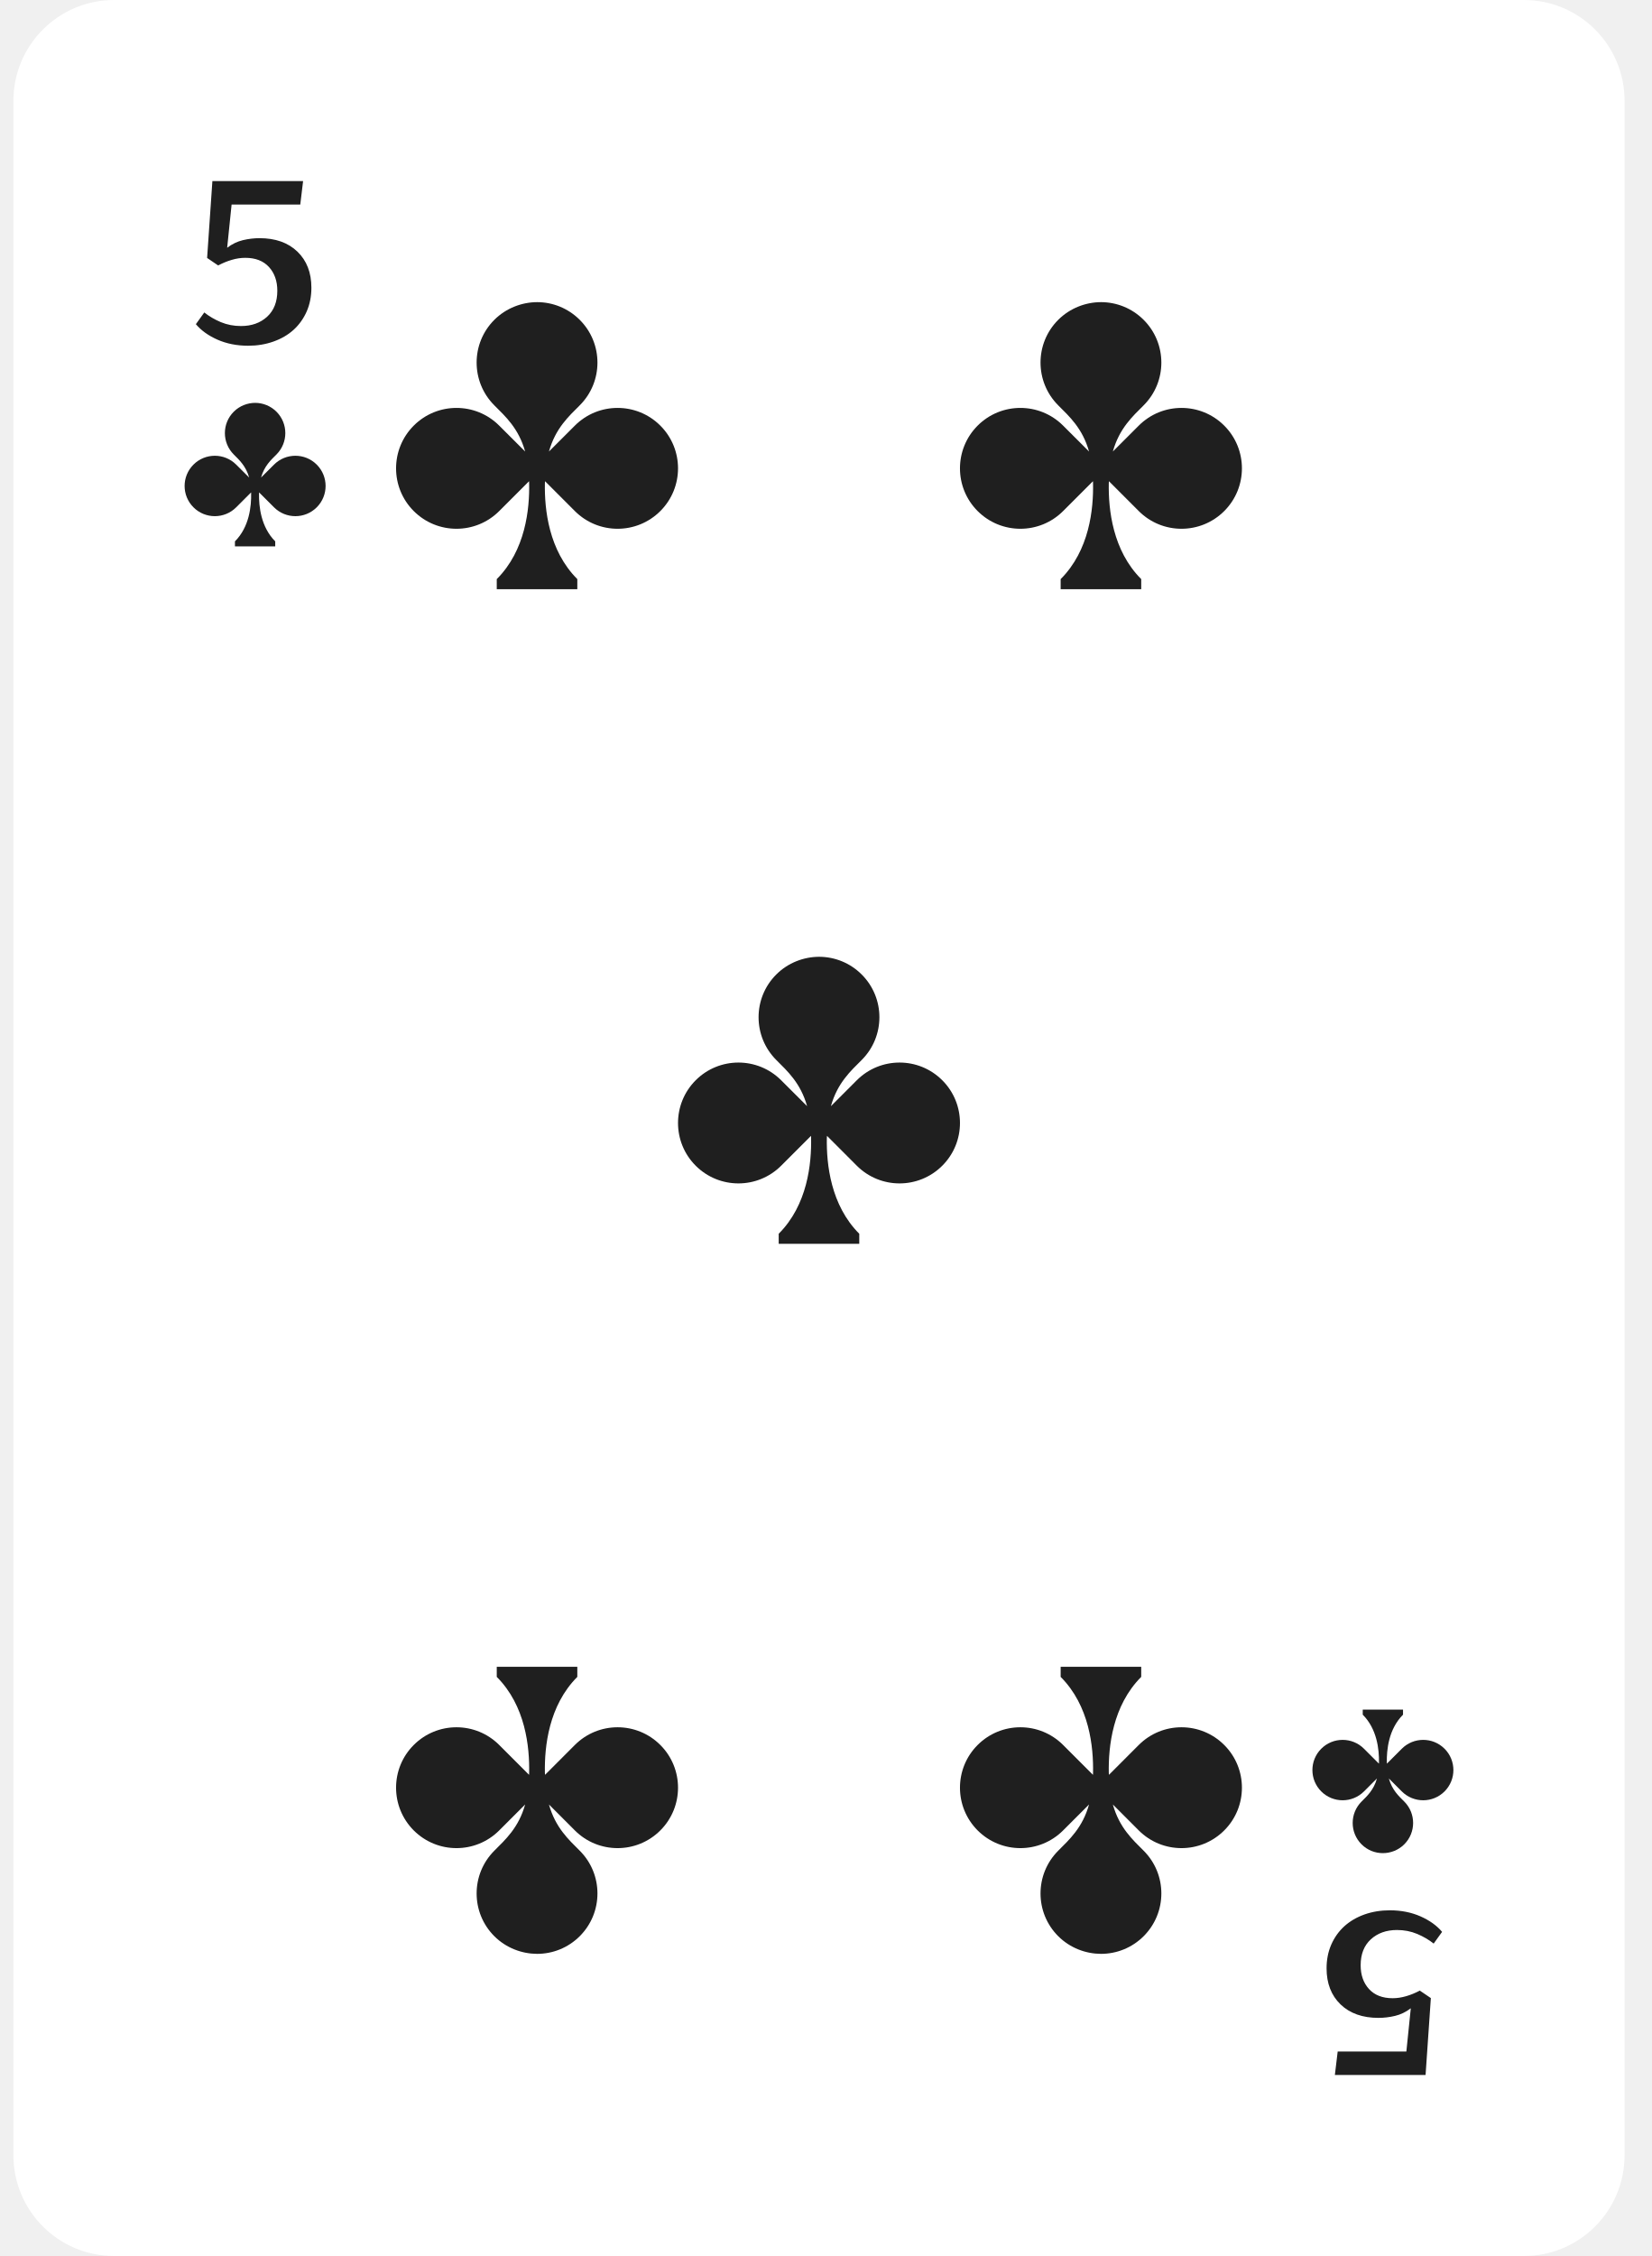
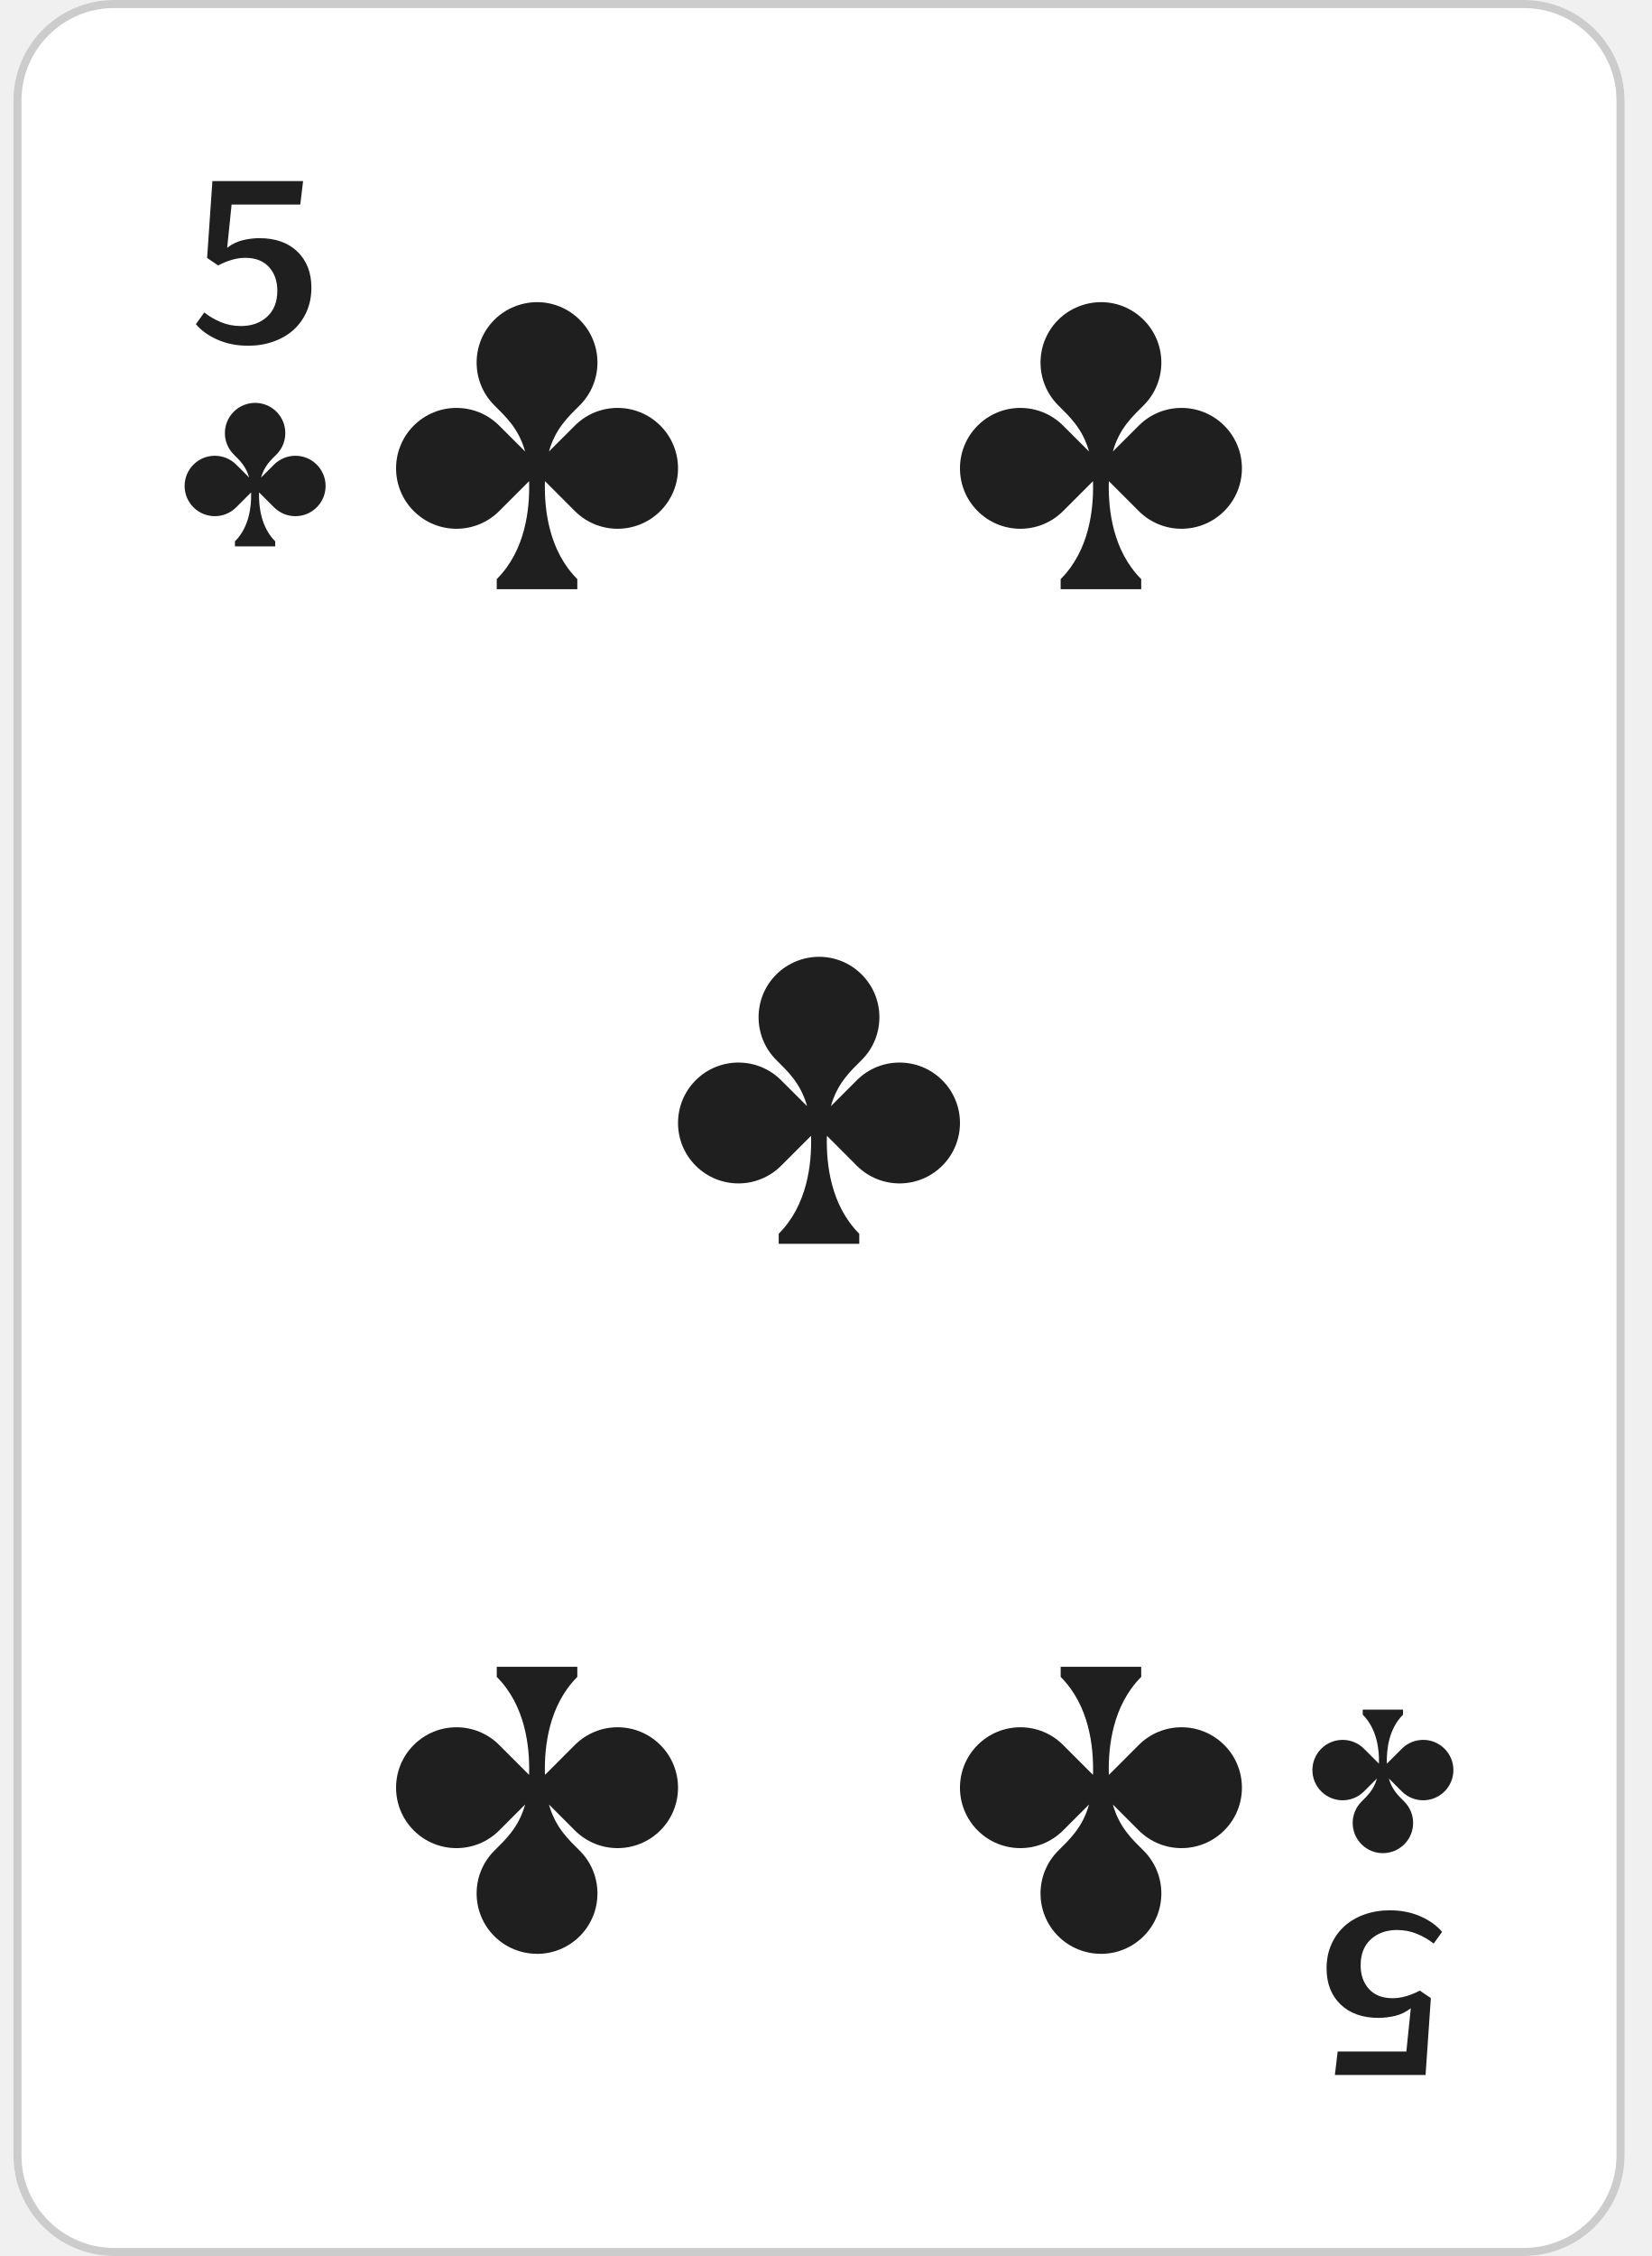
<svg xmlns="http://www.w3.org/2000/svg" width="100%" height="100%" viewBox="0 0 41 56" version="1.1" xml:space="preserve" style="fill-rule:evenodd;clip-rule:evenodd;stroke-linejoin:round;stroke-miterlimit:2;">
  <g transform="matrix(1,0,0,1,-193,-20)">
    <g>
      <path d="M230.833,76L195.833,76C194.453,76 193.333,74.881 193.333,73.5L193.333,22.5C193.333,21.12 194.453,20 195.833,20L230.833,20C232.214,20 233.333,21.12 233.333,22.5L233.333,73.5C233.333,74.881 232.214,76 230.833,76Z" style="fill:white;fill-rule:nonzero;" />
+       <path d="M230.833,76L195.833,76C194.453,76 193.333,74.881 193.333,73.5L193.333,22.5C193.333,21.12 194.453,20 195.833,20L230.833,20C232.214,20 233.333,21.12 233.333,22.5L233.333,73.5C233.333,74.881 232.214,76 230.833,76ZM230.833,75.8L195.833,75.8C194.563,75.8 193.533,74.771 193.533,73.5L193.533,22.5C193.533,21.23 194.563,20.2 195.833,20.2L230.833,20.2C232.104,20.2 233.133,21.23 233.133,22.5L233.133,73.5C233.133,74.771 232.104,75.8 230.833,75.8Z" style="fill:rgb(204,204,204);" />
      <path d="M200.864,31.533C200.571,31.24 200.096,31.24 199.803,31.533L199.481,31.854C199.562,31.566 199.727,31.418 199.864,31.281C200.157,30.988 200.157,30.513 199.864,30.22C199.718,30.074 199.526,30.001 199.335,30C199.144,30.001 198.949,30.074 198.803,30.22C198.51,30.513 198.51,30.988 198.803,31.281C198.94,31.418 199.104,31.566 199.186,31.854L198.864,31.533C198.571,31.24 198.096,31.24 197.803,31.533C197.51,31.826 197.51,32.3 197.803,32.593C198.096,32.886 198.571,32.886 198.864,32.593L199.234,32.223L199.235,32.244C199.242,32.568 199.19,33.081 198.833,33.438L198.833,33.563L199.833,33.563L199.833,33.438C199.478,33.082 199.425,32.574 199.431,32.249L199.433,32.223L199.803,32.593C200.096,32.886 200.571,32.886 200.864,32.593C201.157,32.3 201.157,31.826 200.864,31.533Z" style="fill:rgb(31,31,31);fill-rule:nonzero;" />
      <path d="M225.803,64.468C226.096,64.761 226.571,64.761 226.864,64.468L227.186,64.146C227.105,64.435 226.94,64.583 226.803,64.72C226.51,65.013 226.51,65.488 226.803,65.781C226.949,65.927 227.14,66 227.332,66C227.523,66 227.718,65.927 227.864,65.781C228.157,65.488 228.157,65.013 227.864,64.72C227.727,64.583 227.562,64.435 227.481,64.146L227.803,64.468C228.096,64.761 228.571,64.761 228.864,64.468C229.157,64.175 229.157,63.701 228.864,63.408C228.571,63.115 228.096,63.115 227.803,63.408L227.433,63.778L227.431,63.757C227.424,63.433 227.476,62.92 227.833,62.563L227.833,62.438L226.833,62.438L226.833,62.563C227.188,62.918 227.242,63.427 227.236,63.752L227.234,63.778L226.864,63.408C226.571,63.115 226.096,63.115 225.803,63.408C225.51,63.701 225.51,64.175 225.803,64.468Z" style="fill:rgb(31,31,31);fill-rule:nonzero;" />
      <path d="M198.072,27.756C198.191,27.851 198.328,27.931 198.482,27.996C198.638,28.061 198.805,28.093 198.983,28.093C199.247,28.093 199.463,28.016 199.632,27.862C199.8,27.707 199.885,27.493 199.885,27.218C199.885,26.975 199.815,26.778 199.677,26.627C199.538,26.476 199.343,26.4 199.091,26.4C198.98,26.4 198.869,26.416 198.756,26.45C198.644,26.482 198.53,26.529 198.416,26.589L198.142,26.403L198.273,24.495L200.525,24.495L200.455,25.077L198.75,25.077L198.64,26.15C198.762,26.057 198.893,25.994 199.032,25.961C199.172,25.928 199.309,25.912 199.443,25.912C199.838,25.912 200.152,26.023 200.384,26.246C200.615,26.469 200.731,26.768 200.731,27.142C200.731,27.357 200.692,27.554 200.614,27.732C200.535,27.911 200.426,28.062 200.288,28.188C200.149,28.313 199.983,28.41 199.79,28.478C199.597,28.547 199.387,28.582 199.161,28.582C198.879,28.582 198.625,28.531 198.398,28.431C198.171,28.33 197.993,28.202 197.863,28.047L198.072,27.756Z" style="fill:rgb(31,31,31);fill-rule:nonzero;" />
      <path d="M228.594,68.245C228.475,68.15 228.338,68.07 228.184,68.005C228.028,67.94 227.861,67.908 227.683,67.908C227.419,67.908 227.203,67.985 227.034,68.139C226.866,68.293 226.781,68.508 226.781,68.783C226.781,69.026 226.851,69.223 226.989,69.374C227.128,69.525 227.323,69.601 227.575,69.601C227.686,69.601 227.797,69.584 227.91,69.551C228.022,69.519 228.136,69.472 228.25,69.412L228.524,69.598L228.393,71.506L226.141,71.506L226.211,70.924L227.916,70.924L228.026,69.851C227.904,69.944 227.773,70.007 227.634,70.04C227.494,70.073 227.357,70.089 227.223,70.089C226.828,70.089 226.514,69.978 226.282,69.755C226.051,69.532 225.935,69.233 225.935,68.859C225.935,68.644 225.974,68.447 226.052,68.269C226.131,68.09 226.24,67.938 226.378,67.813C226.517,67.688 226.683,67.591 226.876,67.522C227.069,67.454 227.279,67.419 227.505,67.419C227.787,67.419 228.041,67.47 228.268,67.57C228.495,67.671 228.673,67.799 228.803,67.954L228.594,68.245Z" style="fill:rgb(31,31,31);fill-rule:nonzero;" />
      <path d="M209.394,30.565C208.808,29.979 207.858,29.979 207.272,30.565L206.629,31.208C206.791,30.631 207.12,30.335 207.394,30.061C207.98,29.475 207.979,28.525 207.394,27.94C207.102,27.648 206.72,27.501 206.337,27.5C205.955,27.501 205.564,27.648 205.272,27.94C204.687,28.525 204.687,29.475 205.272,30.061C205.546,30.335 205.876,30.631 206.038,31.208L205.394,30.565C204.808,29.979 203.858,29.979 203.272,30.565C202.687,31.151 202.687,32.101 203.272,32.686C203.858,33.272 204.808,33.272 205.394,32.686L206.135,31.945L206.137,31.986C206.151,32.636 206.048,33.661 205.333,34.375L205.333,34.625L207.333,34.625L207.333,34.375C206.623,33.665 206.516,32.647 206.528,31.997L206.532,31.945L207.272,32.686C207.858,33.272 208.808,33.272 209.394,32.686C209.98,32.101 209.98,31.15 209.394,30.565Z" style="fill:rgb(31,31,31);fill-rule:nonzero;" />
      <path d="M223.394,30.565C222.808,29.979 221.858,29.979 221.272,30.565L220.629,31.208C220.791,30.631 221.12,30.335 221.394,30.061C221.98,29.475 221.979,28.525 221.394,27.94C221.102,27.648 220.72,27.501 220.337,27.5C219.955,27.501 219.564,27.648 219.272,27.94C218.687,28.525 218.687,29.475 219.272,30.061C219.546,30.335 219.876,30.631 220.038,31.208L219.394,30.565C218.808,29.979 217.858,29.979 217.272,30.565C216.687,31.151 216.687,32.101 217.272,32.686C217.858,33.272 218.808,33.272 219.394,32.686L220.135,31.945L220.137,31.986C220.151,32.636 220.048,33.661 219.333,34.375L219.333,34.625L221.333,34.625L221.333,34.375C220.623,33.665 220.516,32.647 220.528,31.997L220.532,31.945L221.272,32.686C221.858,33.272 222.808,33.272 223.394,32.686C223.98,32.101 223.98,31.15 223.394,30.565Z" style="fill:rgb(31,31,31);fill-rule:nonzero;" />
      <path d="M216.394,46.815C215.808,46.229 214.858,46.229 214.272,46.815L213.629,47.458C213.791,46.881 214.12,46.585 214.394,46.311C214.98,45.725 214.979,44.775 214.394,44.19C214.102,43.898 213.72,43.751 213.337,43.75C212.955,43.751 212.564,43.898 212.272,44.19C211.687,44.775 211.687,45.725 212.272,46.311C212.546,46.585 212.876,46.881 213.038,47.458L212.394,46.815C211.808,46.229 210.858,46.229 210.272,46.815C209.687,47.401 209.687,48.351 210.272,48.936C210.858,49.522 211.808,49.522 212.394,48.936L213.135,48.195L213.137,48.236C213.151,48.886 213.048,49.911 212.333,50.625L212.333,50.875L214.333,50.875L214.333,50.625C213.623,49.915 213.516,48.897 213.528,48.247L213.532,48.195L214.272,48.936C214.858,49.522 215.808,49.522 216.394,48.936C216.98,48.351 216.98,47.4 216.394,46.815Z" style="fill:rgb(31,31,31);fill-rule:nonzero;" />
      <path d="M209.394,65.436C208.808,66.022 207.858,66.022 207.272,65.436L206.629,64.792C206.791,65.37 207.12,65.666 207.394,65.94C207.98,66.526 207.979,67.476 207.394,68.061C207.102,68.353 206.72,68.499 206.337,68.5C205.955,68.499 205.564,68.353 205.272,68.061C204.687,67.476 204.687,66.526 205.272,65.94C205.546,65.666 205.876,65.37 206.038,64.792L205.394,65.436C204.808,66.022 203.858,66.022 203.272,65.436C202.687,64.85 202.687,63.9 203.272,63.315C203.858,62.729 204.808,62.729 205.394,63.315L206.135,64.056L206.137,64.015C206.151,63.365 206.048,62.34 205.333,61.625L205.333,61.375L207.333,61.375L207.333,61.625C206.623,62.336 206.516,63.353 206.528,64.004L206.532,64.056L207.272,63.315C207.858,62.729 208.808,62.729 209.394,63.315C209.98,63.9 209.98,64.851 209.394,65.436Z" style="fill:rgb(31,31,31);fill-rule:nonzero;" />
      <path d="M223.394,65.436C222.808,66.022 221.858,66.022 221.272,65.436L220.629,64.792C220.791,65.37 221.12,65.666 221.394,65.94C221.98,66.526 221.979,67.476 221.394,68.061C221.102,68.353 220.72,68.499 220.337,68.5C219.955,68.499 219.564,68.353 219.272,68.061C218.687,67.476 218.687,66.526 219.272,65.94C219.546,65.666 219.876,65.37 220.038,64.792L219.394,65.436C218.808,66.022 217.858,66.022 217.272,65.436C216.687,64.85 216.687,63.9 217.272,63.315C217.858,62.729 218.808,62.729 219.394,63.315L220.135,64.056L220.137,64.015C220.151,63.365 220.048,62.34 219.333,61.625L219.333,61.375L221.333,61.375L221.333,61.625C220.623,62.336 220.516,63.353 220.528,64.004L220.532,64.056L221.272,63.315C221.858,62.729 222.808,62.729 223.394,63.315C223.98,63.9 223.98,64.851 223.394,65.436Z" style="fill:rgb(31,31,31);fill-rule:nonzero;" />
    </g>
  </g>
</svg>
